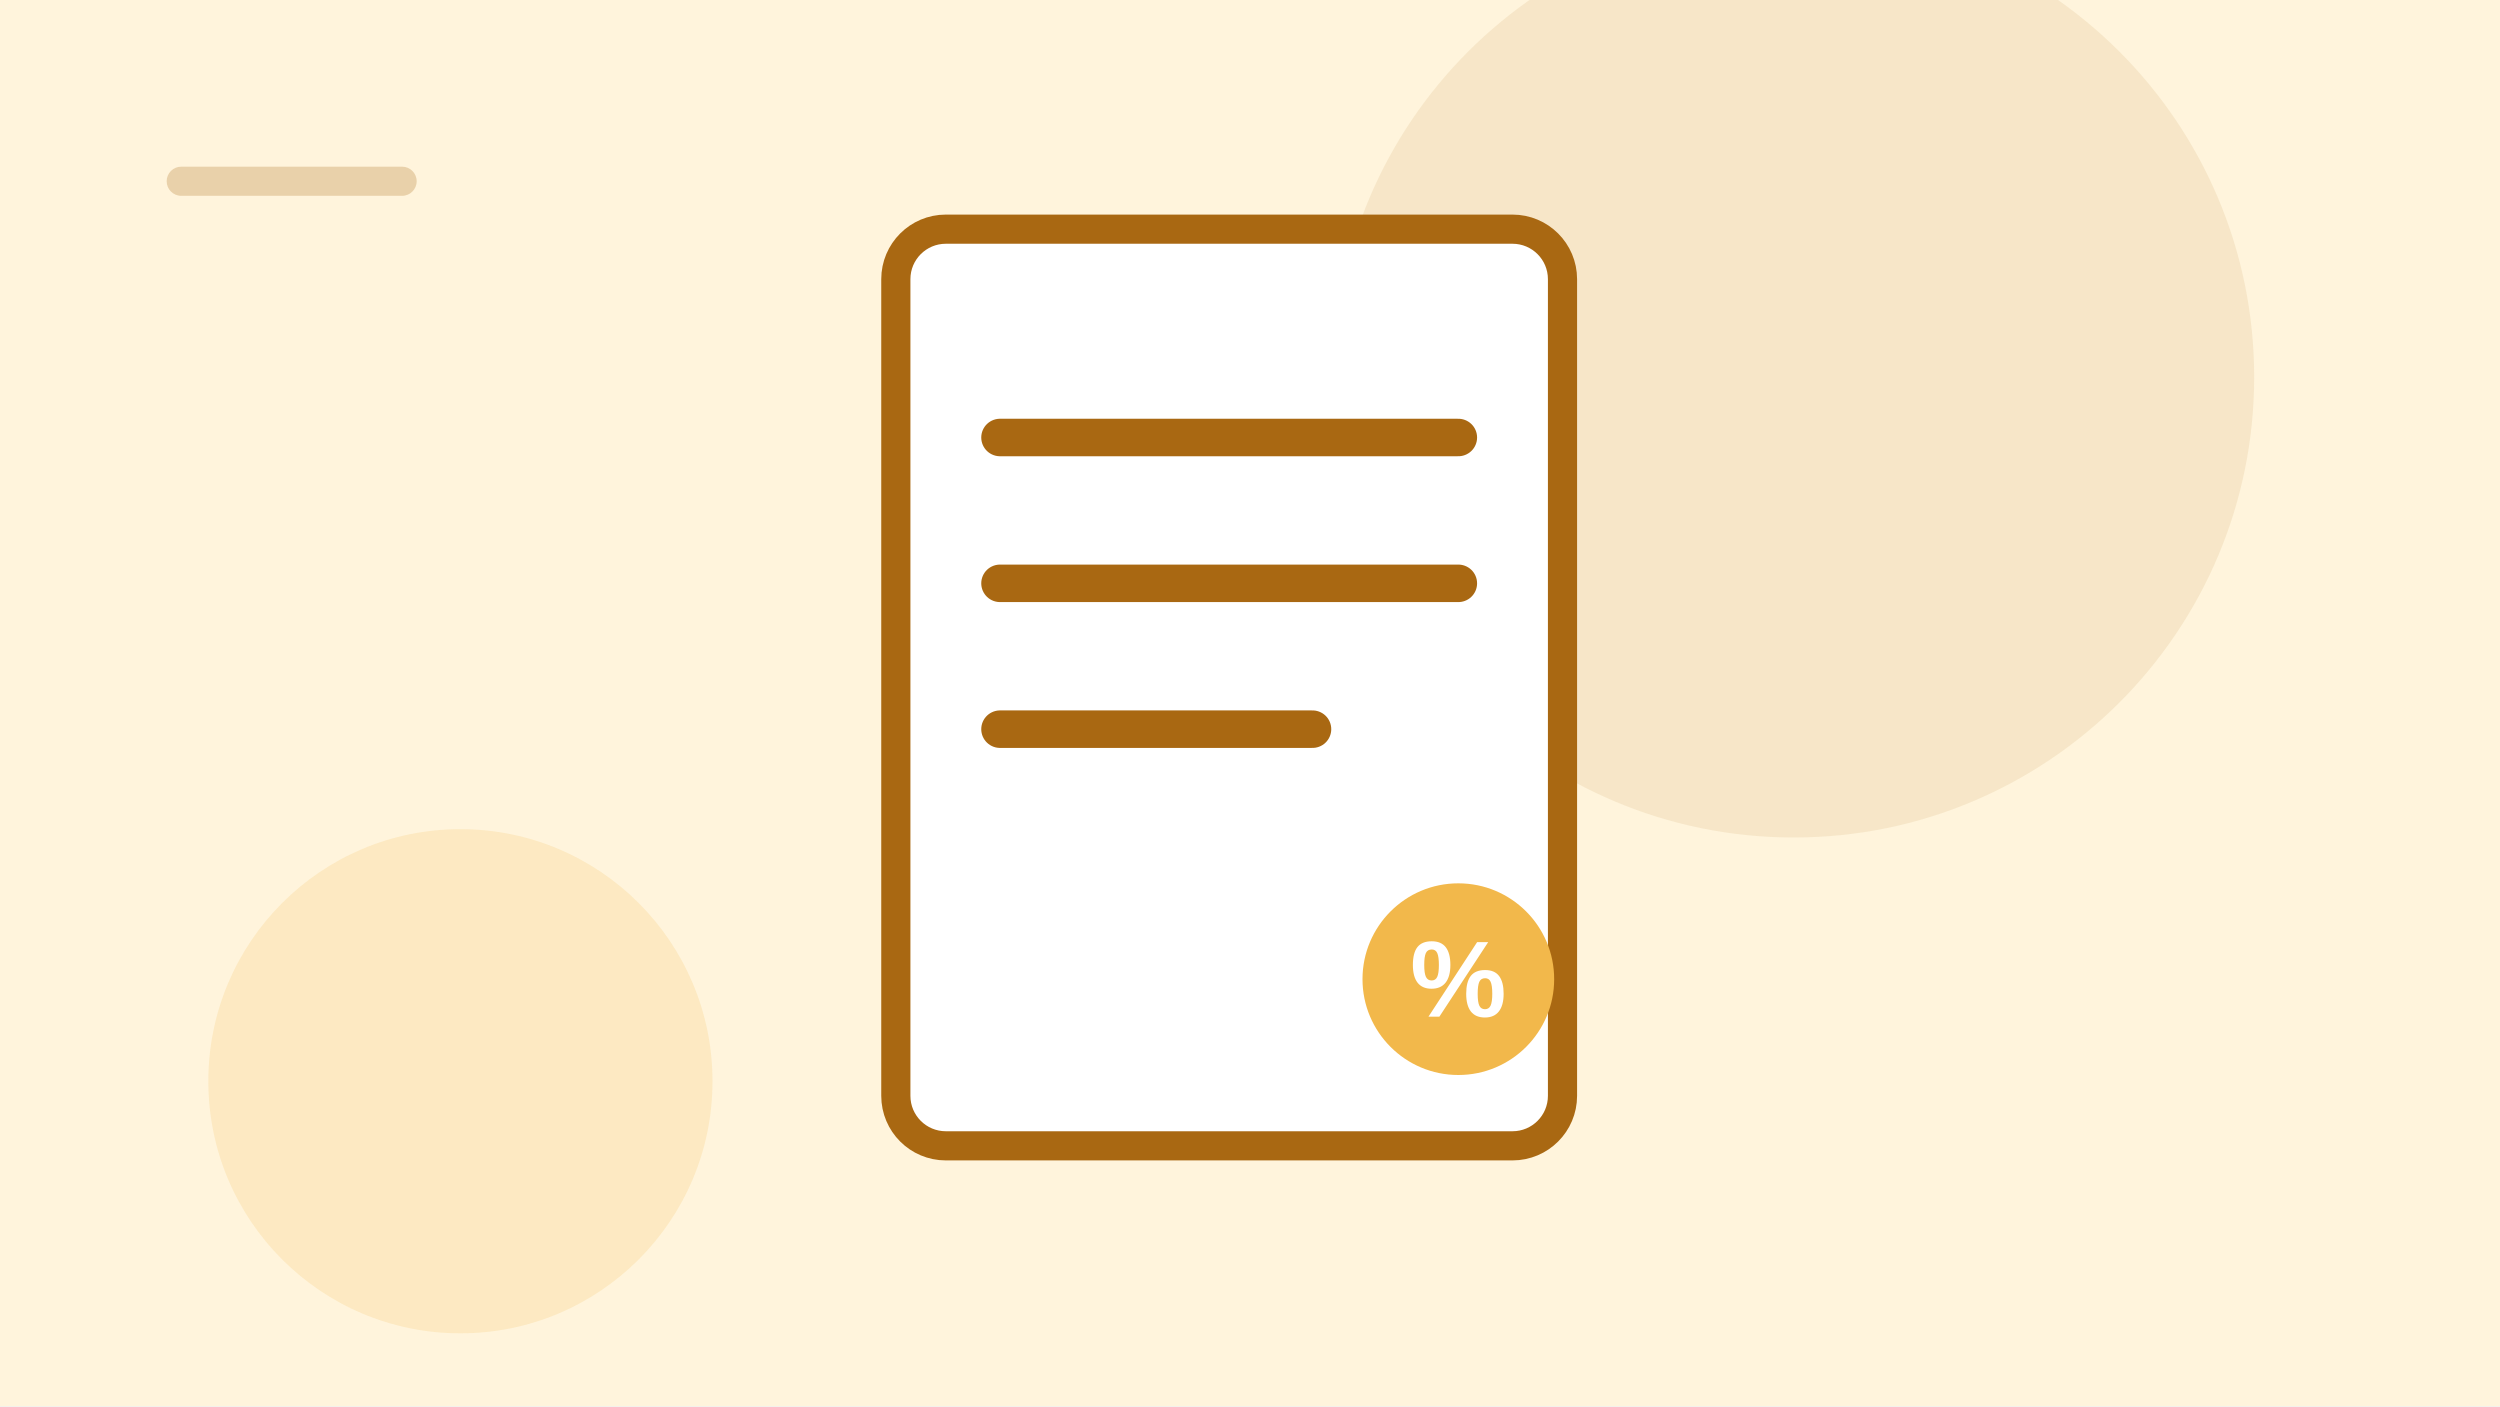
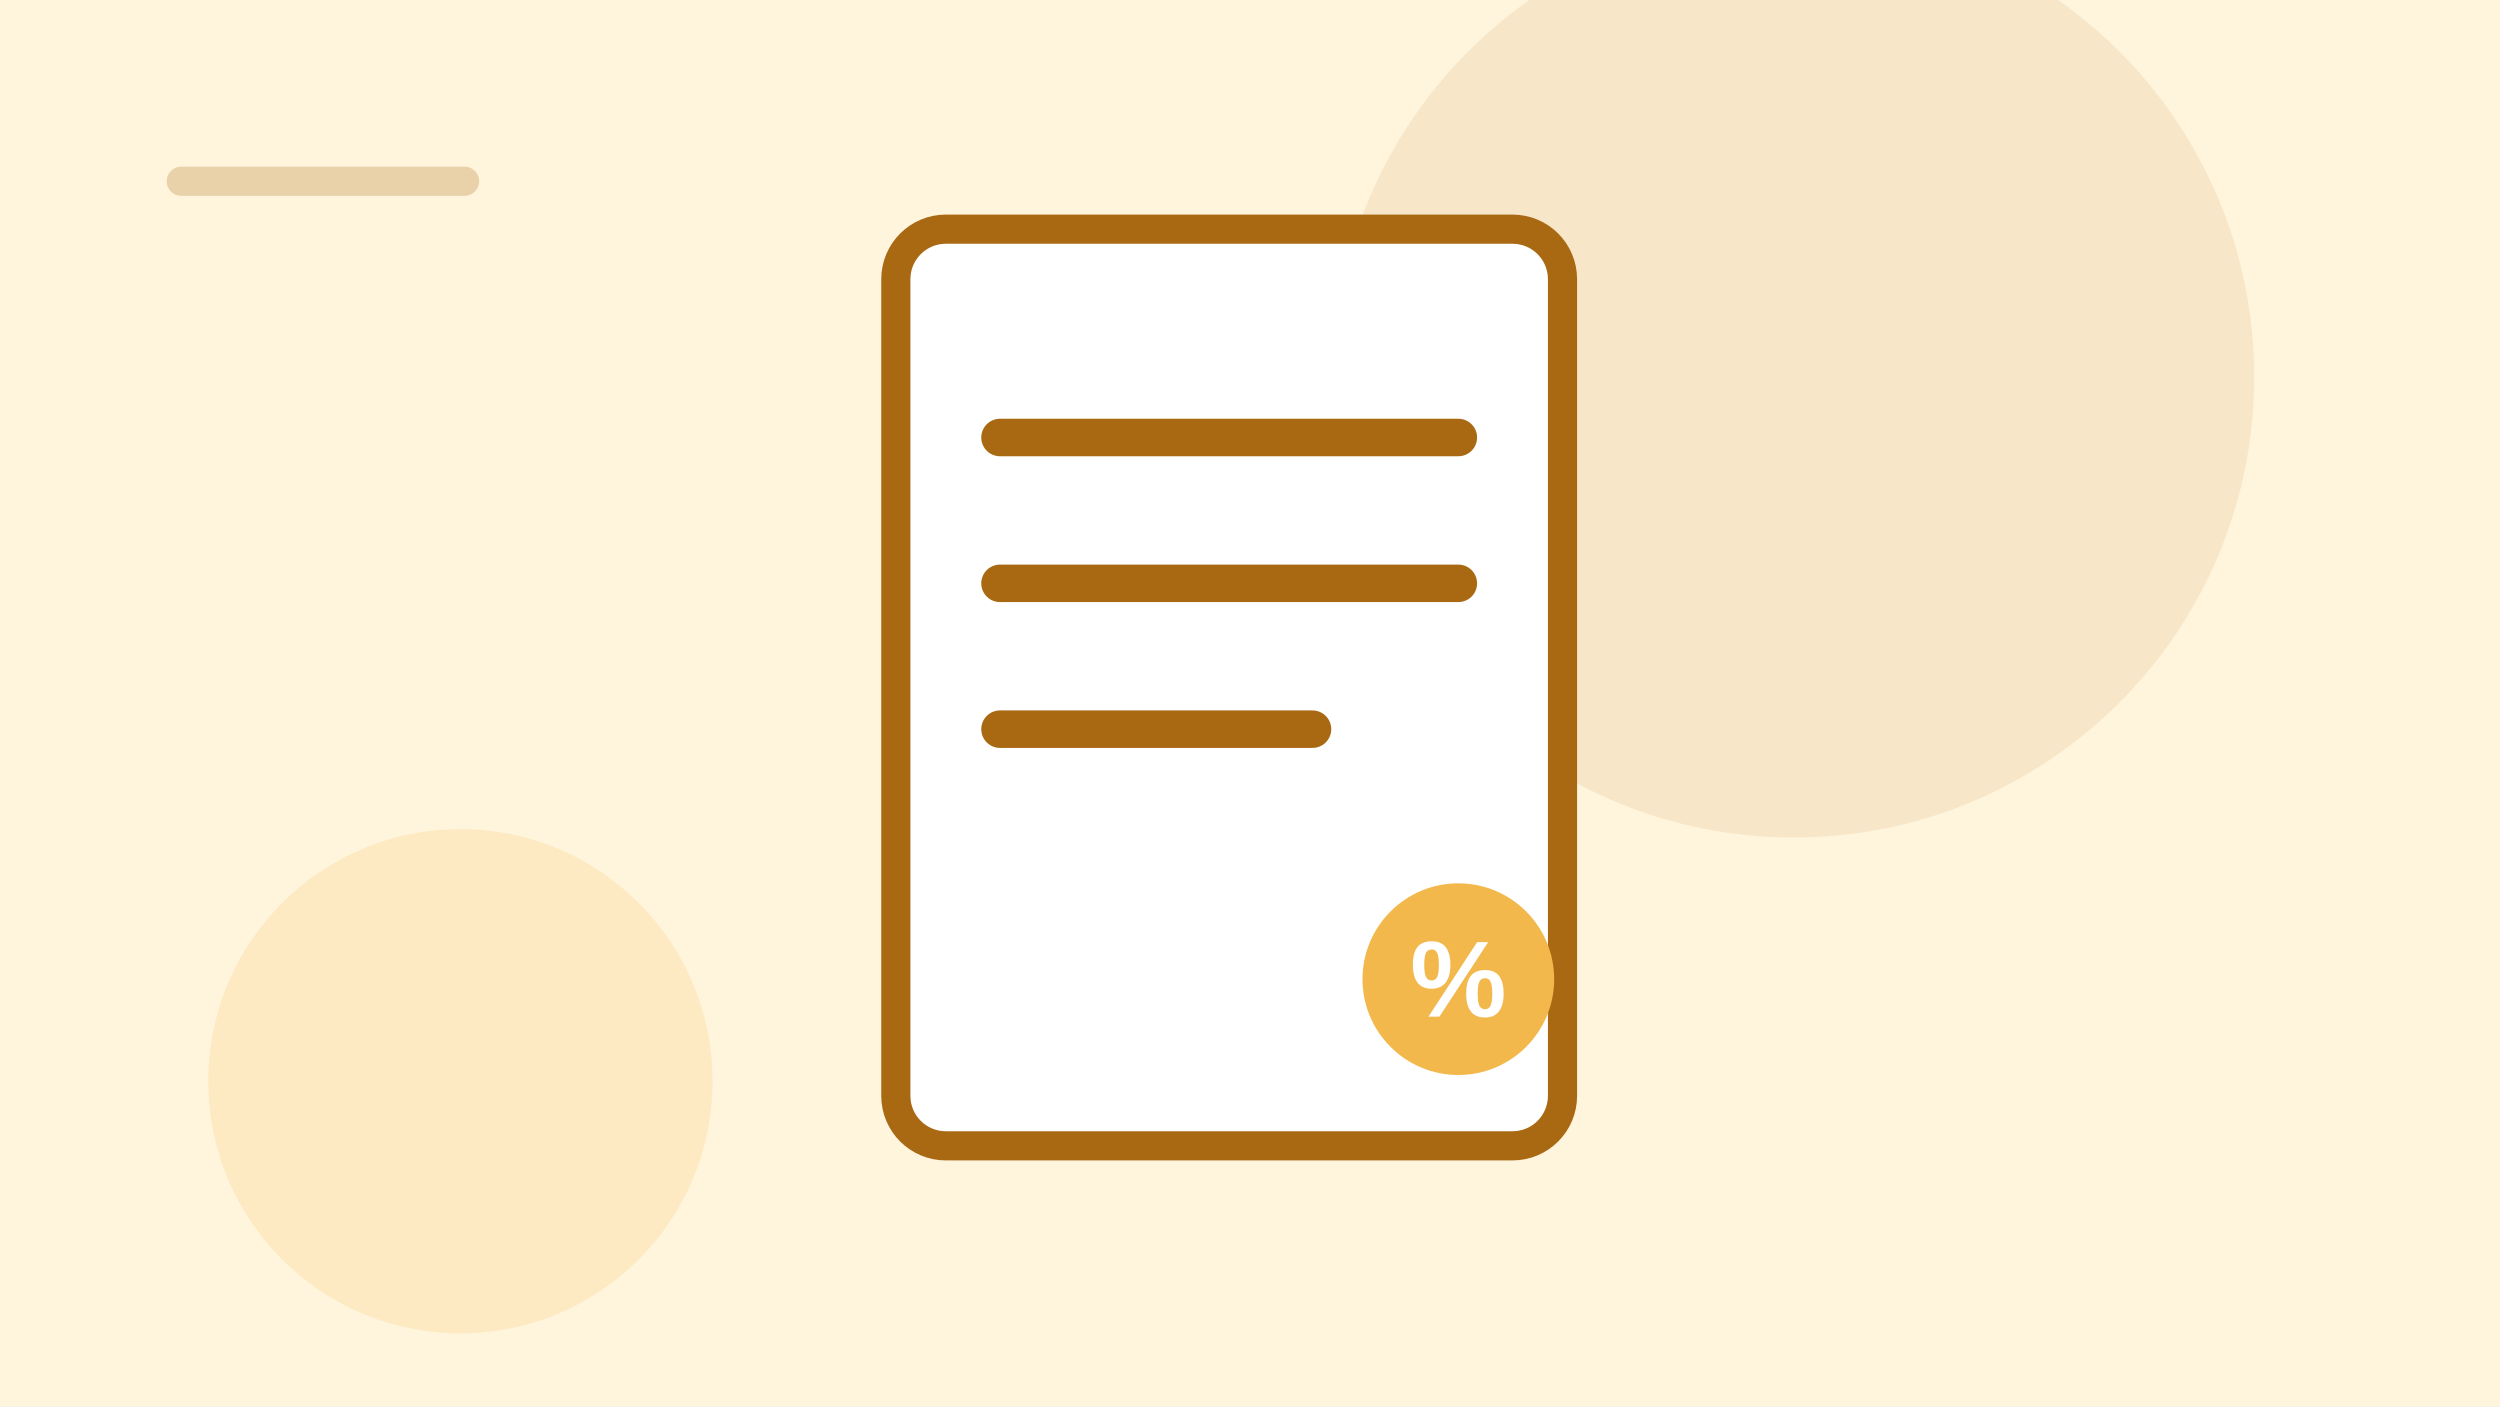
<svg xmlns="http://www.w3.org/2000/svg" viewBox="0 0 1200 675" role="img" aria-label="Thuế &amp; kinh doanh">
  <rect width="1200" height="675" fill="#FFF4DC" />
  <circle cx="861" cy="181" r="221" fill="#A96812" opacity=".10" />
  <circle cx="221" cy="519" r="121" fill="#F2B84B" opacity=".18" />
-   <rect x="80" y="80" width="120" height="14" rx="7" fill="#A96812" opacity=".25" />
+   <rect x="80" y="80" width="150" height="14" rx="7" fill="#A96812" opacity=".25" />
  <rect x="430" y="110" width="320" height="440" rx="24" fill="#fff" stroke="#A96812" stroke-width="14" />
  <path d="M480 210h220M480 280h220M480 350h150" stroke="#A96812" stroke-width="18" stroke-linecap="round" />
  <circle cx="700" cy="470" r="46" fill="#F2B84B" />
  <text x="700" y="488" font-family="Arial" font-size="52" font-weight="700" text-anchor="middle" fill="#fff">%</text>
</svg>
